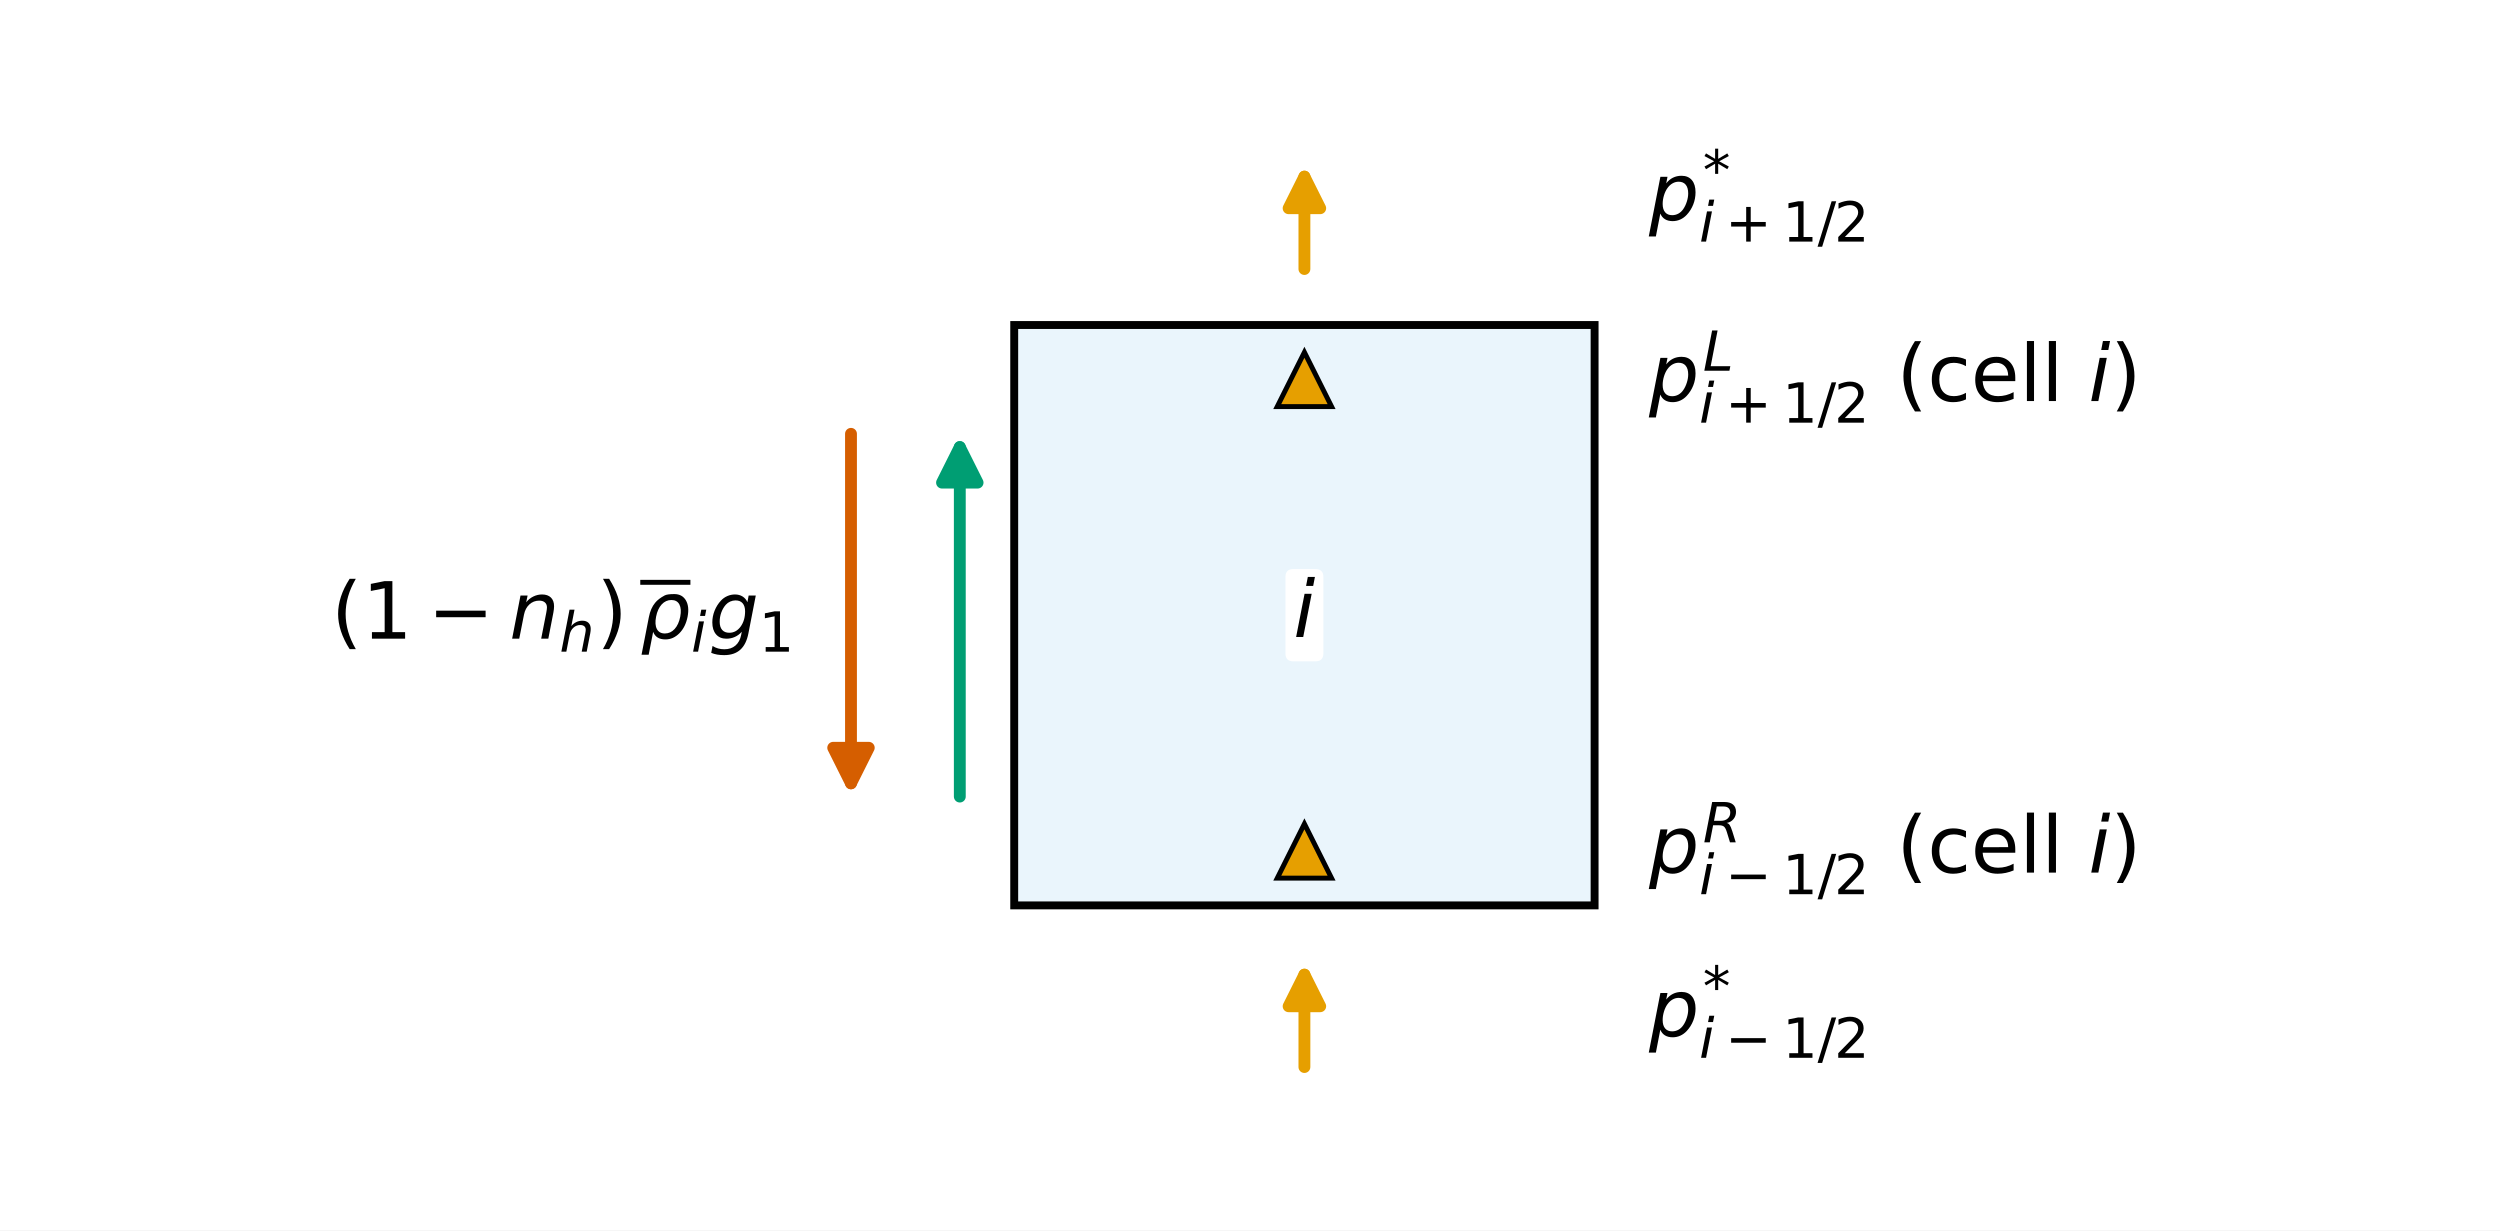
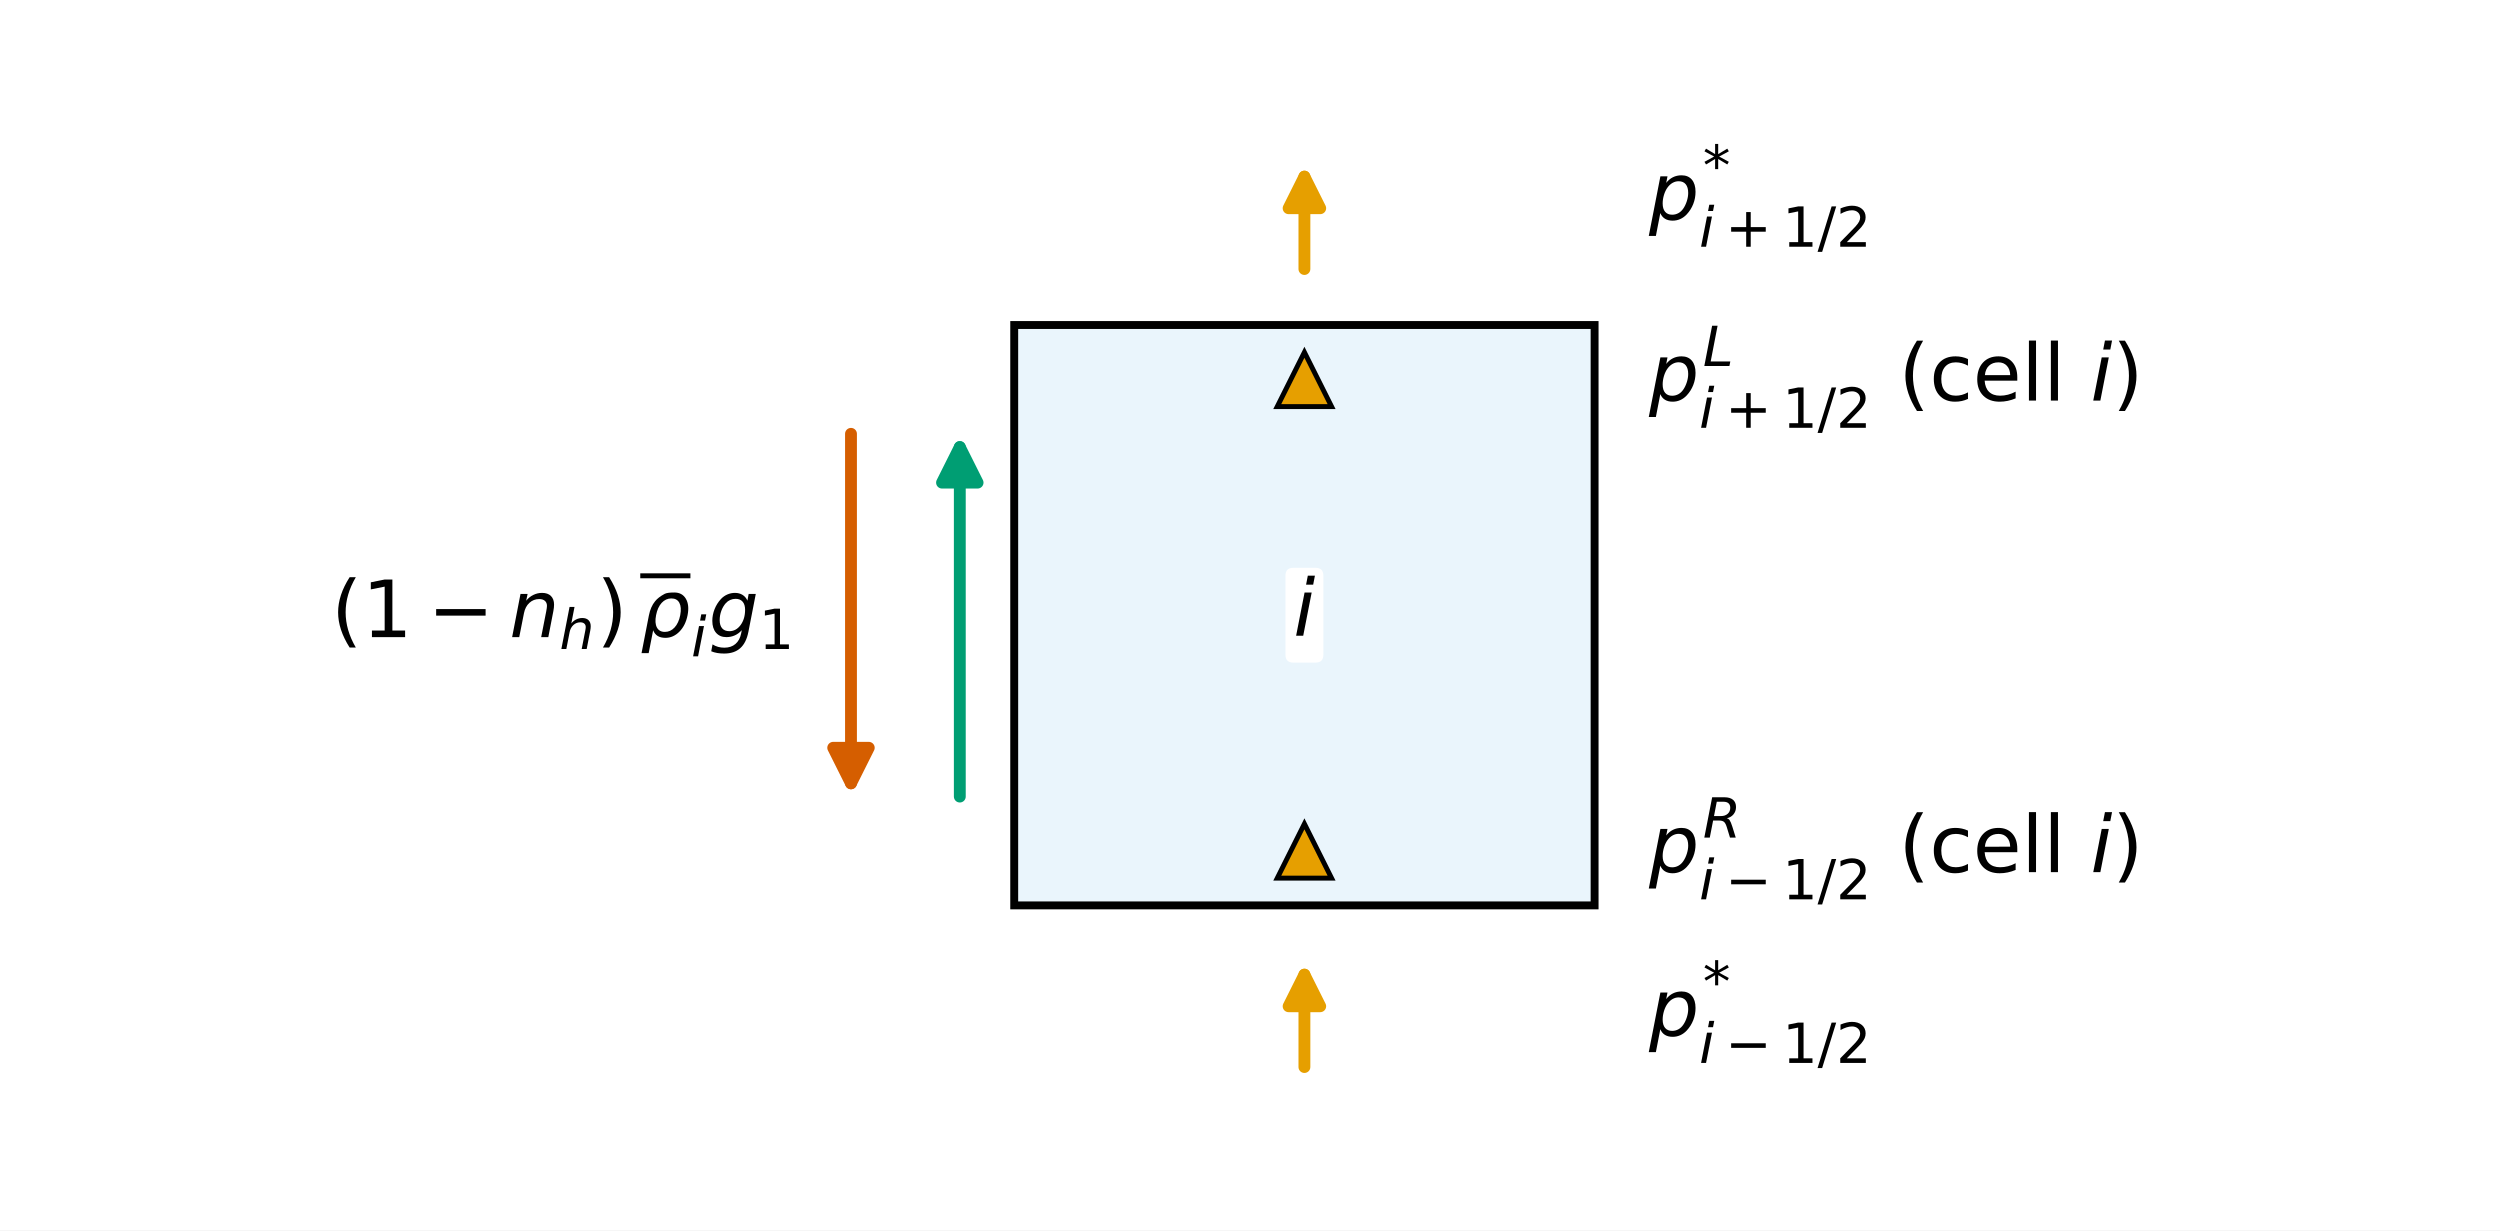
<svg xmlns="http://www.w3.org/2000/svg" xmlns:xlink="http://www.w3.org/1999/xlink" width="253.2pt" height="124.615pt" viewBox="0 0 253.2 124.615" version="1.1">
  <defs>
    <style type="text/css">*{stroke-linejoin: round; stroke-linecap: butt}</style>
  </defs>
  <g id="figure_1">
    <g id="patch_1">
      <path d="M 0 124.615  L 253.2 124.615  L 253.2 -0  L 0 -0  z " style="fill: #ffffff" />
    </g>
    <g id="axes_1">
      <g id="patch_2">
        <path d="M 102.72 91.698  L 161.501 91.698  L 161.501 32.917  L 102.72 32.917  z " clip-path="url(#p31330ba4d4)" style="fill: #eaf5fc; stroke: #000000; stroke-width: 0.8; stroke-linejoin: miter" />
      </g>
      <g id="text_1">
        <g id="patch_3">
-           <path d="M 130.991 66.979  L 133.231 66.979  Q 134.031 66.979 134.031 66.179  L 134.031 58.436  Q 134.031 57.636 133.231 57.636  L 130.991 57.636  Q 130.191 57.636 130.191 58.436  L 130.191 66.179  Q 130.191 66.979 130.991 66.979  z " style="fill: #ffffff" />
+           <path d="M 130.991 67.109  L 133.231 67.109  Q 134.031 67.109 134.031 66.309  L 134.031 58.307  Q 134.031 57.507 133.231 57.507  L 130.991 57.507  Q 130.191 57.507 130.191 58.307  L 130.191 66.309  Q 130.191 67.109 130.991 67.109  z " style="fill: #ffffff" />
        </g>
-         <g transform="translate(130.9905 64.51508) scale(0.08 -0.08)">
+         <g transform="translate(130.9905 64.38664) scale(0.08 -0.08)">
          <defs>
-             <path id="DejaVuSans-Oblique-69" d="M 1172 4863  L 1747 4863  L 1606 4134  L 1031 4134  L 1172 4863  z M 909 3500  L 1484 3500  L 800 0  L 225 0  L 909 3500  z " transform="scale(0.015625)" />
+             <path id="DejaVuSans-Oblique-4c" d="M 1172 4863  L 1747 4863  L 1606 4134  L 1031 4134  L 1172 4863  z M 909 3500  L 1484 3500  L 800 0  L 225 0  L 909 3500  z " transform="scale(0.015625)" />
          </defs>
-           <use xlink:href="#DejaVuSans-Oblique-69" transform="translate(0 0.015625)" />
+           <use xlink:href="#DejaVuSans-Oblique-4c" transform="translate(0 0.015625)" />
        </g>
      </g>
      <g id="text_2">
-         <g transform="translate(167.012 40.66763) scale(0.08 -0.08)">
+         <g transform="translate(167.012 40.58763) scale(0.08 -0.08)">
          <defs>
-             <path id="DejaVuSans-Oblique-70" d="M 3175 2156  Q 3175 2616 2975 2859  Q 2775 3103 2400 3103  Q 2144 3103 1911 2972  Q 1678 2841 1497 2591  Q 1319 2344 1212 1994  Q 1106 1644 1106 1300  Q 1106 863 1306 627  Q 1506 391 1875 391  Q 2147 391 2380 519  Q 2613 647 2778 891  Q 2956 1147 3065 1494  Q 3175 1841 3175 2156  z M 1394 2969  Q 1625 3272 1939 3428  Q 2253 3584 2638 3584  Q 3175 3584 3472 3232  Q 3769 2881 3769 2247  Q 3769 1728 3584 1258  Q 3400 788 3053 416  Q 2822 169 2531 39  Q 2241 -91 1919 -91  Q 1547 -91 1294 64  Q 1041 219 916 525  L 556 -1331  L -19 -1331  L 922 3500  L 1497 3500  L 1394 2969  z " transform="scale(0.015625)" />
-             <path id="DejaVuSans-Oblique-4c" d="M 1075 4666  L 1709 4666  L 909 525  L 3181 525  L 3078 0  L 172 0  L 1075 4666  z " transform="scale(0.015625)" />
-             <path id="DejaVuSans-2b" d="M 2944 4013  L 2944 2272  L 4684 2272  L 4684 1741  L 2944 1741  L 2944 0  L 2419 0  L 2419 1741  L 678 1741  L 678 2272  L 2419 2272  L 2419 4013  L 2944 4013  z " transform="scale(0.015625)" />
-             <path id="DejaVuSans-31" d="M 794 531  L 1825 531  L 1825 4091  L 703 3866  L 703 4441  L 1819 4666  L 2450 4666  L 2450 531  L 3481 531  L 3481 0  L 794 0  L 794 531  z " transform="scale(0.015625)" />
-             <path id="DejaVuSans-2f" d="M 1625 4666  L 2156 4666  L 531 -594  L 0 -594  L 1625 4666  z " transform="scale(0.015625)" />
-             <path id="DejaVuSans-32" d="M 1228 531  L 3431 531  L 3431 0  L 469 0  L 469 531  Q 828 903 1448 1529  Q 2069 2156 2228 2338  Q 2531 2678 2651 2914  Q 2772 3150 2772 3378  Q 2772 3750 2511 3984  Q 2250 4219 1831 4219  Q 1534 4219 1204 4116  Q 875 4013 500 3803  L 500 4441  Q 881 4594 1212 4672  Q 1544 4750 1819 4750  Q 2544 4750 2975 4387  Q 3406 4025 3406 3419  Q 3406 3131 3298 2873  Q 3191 2616 2906 2266  Q 2828 2175 2409 1742  Q 1991 1309 1228 531  z " transform="scale(0.015625)" />
-             <path id="DejaVuSans-20" transform="scale(0.015625)" />
-             <path id="DejaVuSans-28" d="M 1984 4856  Q 1566 4138 1362 3434  Q 1159 2731 1159 2009  Q 1159 1288 1364 580  Q 1569 -128 1984 -844  L 1484 -844  Q 1016 -109 783 600  Q 550 1309 550 2009  Q 550 2706 781 3412  Q 1013 4119 1484 4856  L 1984 4856  z " transform="scale(0.015625)" />
-             <path id="DejaVuSans-63" d="M 3122 3366  L 3122 2828  Q 2878 2963 2633 3030  Q 2388 3097 2138 3097  Q 1578 3097 1268 2742  Q 959 2388 959 1747  Q 959 1106 1268 751  Q 1578 397 2138 397  Q 2388 397 2633 464  Q 2878 531 3122 666  L 3122 134  Q 2881 22 2623 -34  Q 2366 -91 2075 -91  Q 1284 -91 818 406  Q 353 903 353 1747  Q 353 2603 823 3093  Q 1294 3584 2113 3584  Q 2378 3584 2631 3529  Q 2884 3475 3122 3366  z " transform="scale(0.015625)" />
-             <path id="DejaVuSans-65" d="M 3597 1894  L 3597 1613  L 953 1613  Q 991 1019 1311 708  Q 1631 397 2203 397  Q 2534 397 2845 478  Q 3156 559 3463 722  L 3463 178  Q 3153 47 2828 -22  Q 2503 -91 2169 -91  Q 1331 -91 842 396  Q 353 884 353 1716  Q 353 2575 817 3079  Q 1281 3584 2069 3584  Q 2775 3584 3186 3129  Q 3597 2675 3597 1894  z M 3022 2063  Q 3016 2534 2758 2815  Q 2500 3097 2075 3097  Q 1594 3097 1305 2825  Q 1016 2553 972 2059  L 3022 2063  z " transform="scale(0.015625)" />
-             <path id="DejaVuSans-6c" d="M 603 4863  L 1178 4863  L 1178 0  L 603 0  L 603 4863  z " transform="scale(0.015625)" />
-             <path id="DejaVuSans-29" d="M 513 4856  L 1013 4856  Q 1481 4119 1714 3412  Q 1947 2706 1947 2009  Q 1947 1309 1714 600  Q 1481 -109 1013 -844  L 513 -844  Q 928 -128 1133 580  Q 1338 1288 1338 2009  Q 1338 2731 1133 3434  Q 928 4138 513 4856  z " transform="scale(0.015625)" />
+             <path id="DejaVuSans-Oblique-53" d="M 3175 2156  Q 3175 2616 2975 2859  Q 2775 3103 2400 3103  Q 2144 3103 1911 2972  Q 1678 2841 1497 2591  Q 1319 2344 1212 1994  Q 1106 1644 1106 1300  Q 1106 863 1306 627  Q 1506 391 1875 391  Q 2147 391 2380 519  Q 2613 647 2778 891  Q 2956 1147 3065 1494  Q 3175 1841 3175 2156  z M 1394 2969  Q 1625 3272 1939 3428  Q 2253 3584 2638 3584  Q 3175 3584 3472 3232  Q 3769 2881 3769 2247  Q 3769 1728 3584 1258  Q 3400 788 3053 416  Q 2822 169 2531 39  Q 2241 -91 1919 -91  Q 1547 -91 1294 64  Q 1041 219 916 525  L 556 -1331  L -19 -1331  L 922 3500  L 1497 3500  L 1394 2969  z " transform="scale(0.015625)" />
+             <path id="DejaVuSans-Oblique-2f" d="M 1075 4666  L 1709 4666  L 909 525  L 3181 525  L 3078 0  L 172 0  L 1075 4666  z " transform="scale(0.015625)" />
+             <path id="DejaVuSans-e" d="M 2944 4013  L 2944 2272  L 4684 2272  L 4684 1741  L 2944 1741  L 2944 0  L 2419 0  L 2419 1741  L 678 1741  L 678 2272  L 2419 2272  L 2419 4013  L 2944 4013  z " transform="scale(0.015625)" />
+             <path id="DejaVuSans-14" d="M 794 531  L 1825 531  L 1825 4091  L 703 3866  L 703 4441  L 1819 4666  L 2450 4666  L 2450 531  L 3481 531  L 3481 0  L 794 0  L 794 531  z " transform="scale(0.015625)" />
+             <path id="DejaVuSans-12" d="M 1625 4666  L 2156 4666  L 531 -594  L 0 -594  L 1625 4666  z " transform="scale(0.015625)" />
+             <path id="DejaVuSans-15" d="M 1228 531  L 3431 531  L 3431 0  L 469 0  L 469 531  Q 828 903 1448 1529  Q 2069 2156 2228 2338  Q 2531 2678 2651 2914  Q 2772 3150 2772 3378  Q 2772 3750 2511 3984  Q 2250 4219 1831 4219  Q 1534 4219 1204 4116  Q 875 4013 500 3803  L 500 4441  Q 881 4594 1212 4672  Q 1544 4750 1819 4750  Q 2544 4750 2975 4387  Q 3406 4025 3406 3419  Q 3406 3131 3298 2873  Q 3191 2616 2906 2266  Q 2828 2175 2409 1742  Q 1991 1309 1228 531  z " transform="scale(0.015625)" />
+             <path id="DejaVuSans-3" transform="scale(0.015625)" />
+             <path id="DejaVuSans-b" d="M 1984 4856  Q 1566 4138 1362 3434  Q 1159 2731 1159 2009  Q 1159 1288 1364 580  Q 1569 -128 1984 -844  L 1484 -844  Q 1016 -109 783 600  Q 550 1309 550 2009  Q 550 2706 781 3412  Q 1013 4119 1484 4856  L 1984 4856  z " transform="scale(0.015625)" />
+             <path id="DejaVuSans-46" d="M 3122 3366  L 3122 2828  Q 2878 2963 2633 3030  Q 2388 3097 2138 3097  Q 1578 3097 1268 2742  Q 959 2388 959 1747  Q 959 1106 1268 751  Q 1578 397 2138 397  Q 2388 397 2633 464  Q 2878 531 3122 666  L 3122 134  Q 2881 22 2623 -34  Q 2366 -91 2075 -91  Q 1284 -91 818 406  Q 353 903 353 1747  Q 353 2603 823 3093  Q 1294 3584 2113 3584  Q 2378 3584 2631 3529  Q 2884 3475 3122 3366  z " transform="scale(0.015625)" />
+             <path id="DejaVuSans-48" d="M 3597 1894  L 3597 1613  L 953 1613  Q 991 1019 1311 708  Q 1631 397 2203 397  Q 2534 397 2845 478  Q 3156 559 3463 722  L 3463 178  Q 3153 47 2828 -22  Q 2503 -91 2169 -91  Q 1331 -91 842 396  Q 353 884 353 1716  Q 353 2575 817 3079  Q 1281 3584 2069 3584  Q 2775 3584 3186 3129  Q 3597 2675 3597 1894  z M 3022 2063  Q 3016 2534 2758 2815  Q 2500 3097 2075 3097  Q 1594 3097 1305 2825  Q 1016 2553 972 2059  L 3022 2063  z " transform="scale(0.015625)" />
+             <path id="DejaVuSans-4f" d="M 603 4863  L 1178 4863  L 1178 0  L 603 0  L 603 4863  z " transform="scale(0.015625)" />
+             <path id="DejaVuSans-c" d="M 513 4856  L 1013 4856  Q 1481 4119 1714 3412  Q 1947 2706 1947 2009  Q 1947 1309 1714 600  Q 1481 -109 1013 -844  L 513 -844  Q 928 -128 1133 580  Q 1338 1288 1338 2009  Q 1338 2731 1133 3434  Q 928 4138 513 4856  z " transform="scale(0.015625)" />
          </defs>
-           <use xlink:href="#DejaVuSans-Oblique-70" transform="translate(0 0.620313)" />
-           <use xlink:href="#DejaVuSans-Oblique-4c" transform="translate(68.12646 38.96563) scale(0.7)" />
-           <use xlink:href="#DejaVuSans-Oblique-69" transform="translate(63.47656 -26.72344) scale(0.7)" />
-           <use xlink:href="#DejaVuSans-2b" transform="translate(96.5625 -26.72344) scale(0.7)" />
-           <use xlink:href="#DejaVuSans-31" transform="translate(168.8525 -26.72344) scale(0.7)" />
-           <use xlink:href="#DejaVuSans-2f" transform="translate(213.3887 -26.72344) scale(0.7)" />
-           <use xlink:href="#DejaVuSans-32" transform="translate(234.4352 -26.72344) scale(0.7)" />
-           <use xlink:href="#DejaVuSans-20" transform="translate(281.7057 0.620313)" />
-           <use xlink:href="#DejaVuSans-28" transform="translate(313.4928 0.620313)" />
-           <use xlink:href="#DejaVuSans-63" transform="translate(352.5064 0.620313)" />
-           <use xlink:href="#DejaVuSans-65" transform="translate(407.4869 0.620313)" />
-           <use xlink:href="#DejaVuSans-6c" transform="translate(469.0104 0.620313)" />
-           <use xlink:href="#DejaVuSans-6c" transform="translate(496.7936 0.620313)" />
-           <use xlink:href="#DejaVuSans-20" transform="translate(524.5768 0.620313)" />
-           <use xlink:href="#DejaVuSans-Oblique-69" transform="translate(556.3639 0.620313)" />
-           <use xlink:href="#DejaVuSans-29" transform="translate(584.1471 0.620313)" />
+           <use xlink:href="#DejaVuSans-Oblique-53" transform="translate(0 0.215625)" />
+           <use xlink:href="#DejaVuSans-Oblique-2f" transform="translate(68.12646 43.96563) scale(0.7)" />
+           <use xlink:href="#DejaVuSans-Oblique-4c" transform="translate(63.47656 -34.22344) scale(0.7)" />
+           <use xlink:href="#DejaVuSans-e" transform="translate(96.5625 -34.22344) scale(0.7)" />
+           <use xlink:href="#DejaVuSans-14" transform="translate(168.8525 -34.22344) scale(0.7)" />
+           <use xlink:href="#DejaVuSans-12" transform="translate(213.3887 -34.22344) scale(0.7)" />
+           <use xlink:href="#DejaVuSans-15" transform="translate(236.9727 -34.22344) scale(0.7)" />
+           <use xlink:href="#DejaVuSans-3" transform="translate(284.2432 0.215625)" />
+           <use xlink:href="#DejaVuSans-b" transform="translate(316.0303 0.215625)" />
+           <use xlink:href="#DejaVuSans-46" transform="translate(355.0439 0.215625)" />
+           <use xlink:href="#DejaVuSans-48" transform="translate(410.0244 0.215625)" />
+           <use xlink:href="#DejaVuSans-4f" transform="translate(471.5479 0.215625)" />
+           <use xlink:href="#DejaVuSans-4f" transform="translate(499.3311 0.215625)" />
+           <use xlink:href="#DejaVuSans-3" transform="translate(527.1143 0.215625)" />
+           <use xlink:href="#DejaVuSans-Oblique-4c" transform="translate(558.9014 0.215625)" />
+           <use xlink:href="#DejaVuSans-c" transform="translate(586.6846 0.215625)" />
        </g>
      </g>
      <g id="text_3">
-         <g transform="translate(167.012 88.42753) scale(0.08 -0.08)">
+         <g transform="translate(167.012 88.34753) scale(0.08 -0.08)">
          <defs>
-             <path id="DejaVuSans-Oblique-52" d="M 1613 4147  L 1294 2491  L 2106 2491  Q 2584 2491 2879 2755  Q 3175 3019 3175 3444  Q 3175 3784 2976 3965  Q 2778 4147 2406 4147  L 1613 4147  z M 2772 2241  Q 2972 2194 3105 2009  Q 3238 1825 3413 1275  L 3809 0  L 3144 0  L 2778 1197  Q 2638 1659 2453 1815  Q 2269 1972 1888 1972  L 1191 1972  L 806 0  L 172 0  L 1081 4666  L 2503 4666  Q 3150 4666 3495 4373  Q 3841 4081 3841 3531  Q 3841 3044 3547 2687  Q 3253 2331 2772 2241  z " transform="scale(0.015625)" />
-             <path id="DejaVuSans-2212" d="M 678 2272  L 4684 2272  L 4684 1741  L 678 1741  L 678 2272  z " transform="scale(0.015625)" />
+             <path id="DejaVuSans-Oblique-35" d="M 1613 4147  L 1294 2491  L 2106 2491  Q 2584 2491 2879 2755  Q 3175 3019 3175 3444  Q 3175 3784 2976 3965  Q 2778 4147 2406 4147  L 1613 4147  z M 2772 2241  Q 2972 2194 3105 2009  Q 3238 1825 3413 1275  L 3809 0  L 3144 0  L 2778 1197  Q 2638 1659 2453 1815  Q 2269 1972 1888 1972  L 1191 1972  L 806 0  L 172 0  L 1081 4666  L 2503 4666  Q 3150 4666 3495 4373  Q 3841 4081 3841 3531  Q 3841 3044 3547 2687  Q 3253 2331 2772 2241  z " transform="scale(0.015625)" />
+             <path id="DejaVuSans-c9c" d="M 678 2272  L 4684 2272  L 4684 1741  L 678 1741  L 678 2272  z " transform="scale(0.015625)" />
          </defs>
-           <use xlink:href="#DejaVuSans-Oblique-70" transform="translate(0 0.620313)" />
-           <use xlink:href="#DejaVuSans-Oblique-52" transform="translate(68.12646 38.96563) scale(0.7)" />
-           <use xlink:href="#DejaVuSans-Oblique-69" transform="translate(63.47656 -26.72344) scale(0.7)" />
-           <use xlink:href="#DejaVuSans-2212" transform="translate(96.5625 -26.72344) scale(0.7)" />
-           <use xlink:href="#DejaVuSans-31" transform="translate(168.8525 -26.72344) scale(0.7)" />
-           <use xlink:href="#DejaVuSans-2f" transform="translate(213.3887 -26.72344) scale(0.7)" />
-           <use xlink:href="#DejaVuSans-32" transform="translate(234.4352 -26.72344) scale(0.7)" />
-           <use xlink:href="#DejaVuSans-20" transform="translate(281.7057 0.620313)" />
-           <use xlink:href="#DejaVuSans-28" transform="translate(313.4928 0.620313)" />
-           <use xlink:href="#DejaVuSans-63" transform="translate(352.5064 0.620313)" />
-           <use xlink:href="#DejaVuSans-65" transform="translate(407.4869 0.620313)" />
-           <use xlink:href="#DejaVuSans-6c" transform="translate(469.0104 0.620313)" />
-           <use xlink:href="#DejaVuSans-6c" transform="translate(496.7936 0.620313)" />
-           <use xlink:href="#DejaVuSans-20" transform="translate(524.5768 0.620313)" />
-           <use xlink:href="#DejaVuSans-Oblique-69" transform="translate(556.3639 0.620313)" />
-           <use xlink:href="#DejaVuSans-29" transform="translate(584.1471 0.620313)" />
+           <use xlink:href="#DejaVuSans-Oblique-53" transform="translate(0 0.215625)" />
+           <use xlink:href="#DejaVuSans-Oblique-35" transform="translate(68.12646 43.96563) scale(0.7)" />
+           <use xlink:href="#DejaVuSans-Oblique-4c" transform="translate(63.47656 -34.22344) scale(0.7)" />
+           <use xlink:href="#DejaVuSans-c9c" transform="translate(96.5625 -34.22344) scale(0.7)" />
+           <use xlink:href="#DejaVuSans-14" transform="translate(168.8525 -34.22344) scale(0.7)" />
+           <use xlink:href="#DejaVuSans-12" transform="translate(213.3887 -34.22344) scale(0.7)" />
+           <use xlink:href="#DejaVuSans-15" transform="translate(236.9727 -34.22344) scale(0.7)" />
+           <use xlink:href="#DejaVuSans-3" transform="translate(284.2432 0.215625)" />
+           <use xlink:href="#DejaVuSans-b" transform="translate(316.0303 0.215625)" />
+           <use xlink:href="#DejaVuSans-46" transform="translate(355.0439 0.215625)" />
+           <use xlink:href="#DejaVuSans-48" transform="translate(410.0244 0.215625)" />
+           <use xlink:href="#DejaVuSans-4f" transform="translate(471.5479 0.215625)" />
+           <use xlink:href="#DejaVuSans-4f" transform="translate(499.3311 0.215625)" />
+           <use xlink:href="#DejaVuSans-3" transform="translate(527.1143 0.215625)" />
+           <use xlink:href="#DejaVuSans-Oblique-4c" transform="translate(558.9014 0.215625)" />
+           <use xlink:href="#DejaVuSans-c" transform="translate(586.6846 0.215625)" />
        </g>
      </g>
      <g id="text_4">
-         <g transform="translate(167.012 22.33844) scale(0.08 -0.08)">
+         <g transform="translate(167.012 22.25844) scale(0.08 -0.08)">
          <defs>
-             <path id="DejaVuSans-2a" d="M 3009 3897  L 1888 3291  L 3009 2681  L 2828 2375  L 1778 3009  L 1778 1831  L 1422 1831  L 1422 3009  L 372 2375  L 191 2681  L 1313 3291  L 191 3897  L 372 4206  L 1422 3572  L 1422 4750  L 1778 4750  L 1778 3572  L 2828 4206  L 3009 3897  z " transform="scale(0.015625)" />
+             <path id="DejaVuSans-d" d="M 3009 3897  L 1888 3291  L 3009 2681  L 2828 2375  L 1778 3009  L 1778 1831  L 1422 1831  L 1422 3009  L 372 2375  L 191 2681  L 1313 3291  L 191 3897  L 372 4206  L 1422 3572  L 1422 4750  L 1778 4750  L 1778 3572  L 2828 4206  L 3009 3897  z " transform="scale(0.015625)" />
          </defs>
-           <use xlink:href="#DejaVuSans-Oblique-70" transform="translate(0 0.701562)" />
-           <use xlink:href="#DejaVuSans-2a" transform="translate(68.12646 39.04688) scale(0.7)" />
-           <use xlink:href="#DejaVuSans-Oblique-69" transform="translate(63.47656 -26.64219) scale(0.7)" />
-           <use xlink:href="#DejaVuSans-2b" transform="translate(96.5625 -26.64219) scale(0.7)" />
-           <use xlink:href="#DejaVuSans-31" transform="translate(168.8525 -26.64219) scale(0.7)" />
-           <use xlink:href="#DejaVuSans-2f" transform="translate(213.3887 -26.64219) scale(0.7)" />
-           <use xlink:href="#DejaVuSans-32" transform="translate(234.4352 -26.64219) scale(0.7)" />
+           <use xlink:href="#DejaVuSans-Oblique-53" transform="translate(0 0.296875)" />
+           <use xlink:href="#DejaVuSans-d" transform="translate(68.12646 44.04688) scale(0.7)" />
+           <use xlink:href="#DejaVuSans-Oblique-4c" transform="translate(63.47656 -34.14219) scale(0.7)" />
+           <use xlink:href="#DejaVuSans-e" transform="translate(96.5625 -34.14219) scale(0.7)" />
+           <use xlink:href="#DejaVuSans-14" transform="translate(168.8525 -34.14219) scale(0.7)" />
+           <use xlink:href="#DejaVuSans-12" transform="translate(213.3887 -34.14219) scale(0.7)" />
+           <use xlink:href="#DejaVuSans-15" transform="translate(236.9727 -34.14219) scale(0.7)" />
        </g>
      </g>
      <g id="text_5">
-         <g transform="translate(167.012 104.9998) scale(0.08 -0.08)">
-           <use xlink:href="#DejaVuSans-Oblique-70" transform="translate(0 0.701562)" />
-           <use xlink:href="#DejaVuSans-2a" transform="translate(68.12646 39.04688) scale(0.7)" />
-           <use xlink:href="#DejaVuSans-Oblique-69" transform="translate(63.47656 -26.64219) scale(0.7)" />
-           <use xlink:href="#DejaVuSans-2212" transform="translate(96.5625 -26.64219) scale(0.7)" />
-           <use xlink:href="#DejaVuSans-31" transform="translate(168.8525 -26.64219) scale(0.7)" />
-           <use xlink:href="#DejaVuSans-2f" transform="translate(213.3887 -26.64219) scale(0.7)" />
-           <use xlink:href="#DejaVuSans-32" transform="translate(234.4352 -26.64219) scale(0.7)" />
+         <g transform="translate(167.012 104.9198) scale(0.08 -0.08)">
+           <use xlink:href="#DejaVuSans-Oblique-53" transform="translate(0 0.296875)" />
+           <use xlink:href="#DejaVuSans-d" transform="translate(68.12646 44.04688) scale(0.7)" />
+           <use xlink:href="#DejaVuSans-Oblique-4c" transform="translate(63.47656 -34.14219) scale(0.7)" />
+           <use xlink:href="#DejaVuSans-c9c" transform="translate(96.5625 -34.14219) scale(0.7)" />
+           <use xlink:href="#DejaVuSans-14" transform="translate(168.8525 -34.14219) scale(0.7)" />
+           <use xlink:href="#DejaVuSans-12" transform="translate(213.3887 -34.14219) scale(0.7)" />
+           <use xlink:href="#DejaVuSans-15" transform="translate(236.9727 -34.14219) scale(0.7)" />
        </g>
      </g>
      <g id="text_6">
-         <g transform="translate(33.55678 64.70758) scale(0.08 -0.08)">
+         <g transform="translate(33.55678 64.54758) scale(0.08 -0.08)">
          <defs>
-             <path id="DejaVuSans-Oblique-6e" d="M 3566 2113  L 3156 0  L 2578 0  L 2988 2091  Q 3016 2238 3031 2350  Q 3047 2463 3047 2528  Q 3047 2791 2881 2937  Q 2716 3084 2419 3084  Q 1956 3084 1622 2776  Q 1288 2469 1184 1941  L 800 0  L 225 0  L 903 3500  L 1478 3500  L 1363 2950  Q 1603 3253 1940 3418  Q 2278 3584 2650 3584  Q 3113 3584 3367 3334  Q 3622 3084 3622 2631  Q 3622 2519 3608 2391  Q 3594 2263 3566 2113  z " transform="scale(0.015625)" />
-             <path id="DejaVuSans-Oblique-68" d="M 3566 2113  L 3156 0  L 2578 0  L 2988 2091  Q 3016 2238 3031 2350  Q 3047 2463 3047 2528  Q 3047 2791 2881 2937  Q 2716 3084 2419 3084  Q 1956 3084 1617 2771  Q 1278 2459 1178 1941  L 800 0  L 225 0  L 1172 4863  L 1747 4863  L 1375 2950  Q 1594 3244 1934 3414  Q 2275 3584 2650 3584  Q 3113 3584 3367 3334  Q 3622 3084 3622 2631  Q 3622 2519 3608 2391  Q 3594 2263 3566 2113  z " transform="scale(0.015625)" />
-             <path id="DejaVuSans-Oblique-3c1" d="M 1203 2875  Q 1453 3194 1981 3475  Q 2188 3584 2756 3584  Q 3394 3584 3694 3078  Q 3994 2572 3834 1747  Q 3672 922 3175 415  Q 2678 -91 2041 -91  Q 1656 -91 1409 63  Q 1163 213 1044 525  L 681 -1331  L 103 -1331  L 697 1716  Q 838 2438 1203 2875  z M 3238 1747  Q 3359 2381 3169 2744  Q 2978 3103 2522 3103  Q 2066 3103 1734 2744  Q 1403 2381 1281 1747  Q 1156 1113 1347 750  Q 1538 391 1994 391  Q 2450 391 2781 750  Q 3113 1113 3238 1747  z " transform="scale(0.015625)" />
-             <path id="DejaVuSans-Oblique-67" d="M 3816 3500  L 3219 434  Q 3047 -456 2561 -893  Q 2075 -1331 1253 -1331  Q 950 -1331 690 -1286  Q 431 -1241 206 -1147  L 313 -588  Q 525 -725 762 -790  Q 1000 -856 1269 -856  Q 1816 -856 2167 -557  Q 2519 -259 2631 300  L 2681 563  Q 2441 288 2122 144  Q 1803 0 1434 0  Q 903 0 598 351  Q 294 703 294 1319  Q 294 1803 478 2267  Q 663 2731 997 3091  Q 1219 3328 1514 3456  Q 1809 3584 2131 3584  Q 2484 3584 2746 3420  Q 3009 3256 3138 2956  L 3238 3500  L 3816 3500  z M 2950 2216  Q 2950 2641 2750 2872  Q 2550 3103 2181 3103  Q 1953 3103 1747 3012  Q 1541 2922 1394 2759  Q 1156 2491 1023 2127  Q 891 1763 891 1375  Q 891 944 1092 712  Q 1294 481 1672 481  Q 2219 481 2584 976  Q 2950 1472 2950 2216  z " transform="scale(0.015625)" />
+             <path id="DejaVuSans-Oblique-51" d="M 3566 2113  L 3156 0  L 2578 0  L 2988 2091  Q 3016 2238 3031 2350  Q 3047 2463 3047 2528  Q 3047 2791 2881 2937  Q 2716 3084 2419 3084  Q 1956 3084 1622 2776  Q 1288 2469 1184 1941  L 800 0  L 225 0  L 903 3500  L 1478 3500  L 1363 2950  Q 1603 3253 1940 3418  Q 2278 3584 2650 3584  Q 3113 3584 3367 3334  Q 3622 3084 3622 2631  Q 3622 2519 3608 2391  Q 3594 2263 3566 2113  z " transform="scale(0.015625)" />
+             <path id="DejaVuSans-Oblique-4b" d="M 3566 2113  L 3156 0  L 2578 0  L 2988 2091  Q 3016 2238 3031 2350  Q 3047 2463 3047 2528  Q 3047 2791 2881 2937  Q 2716 3084 2419 3084  Q 1956 3084 1617 2771  Q 1278 2459 1178 1941  L 800 0  L 225 0  L 1172 4863  L 1747 4863  L 1375 2950  Q 1594 3244 1934 3414  Q 2275 3584 2650 3584  Q 3113 3584 3367 3334  Q 3622 3084 3622 2631  Q 3622 2519 3608 2391  Q 3594 2263 3566 2113  z " transform="scale(0.015625)" />
+             <path id="DejaVuSans-Oblique-355" d="M 1203 2875  Q 1453 3194 1981 3475  Q 2188 3584 2756 3584  Q 3394 3584 3694 3078  Q 3994 2572 3834 1747  Q 3672 922 3175 415  Q 2678 -91 2041 -91  Q 1656 -91 1409 63  Q 1163 213 1044 525  L 681 -1331  L 103 -1331  L 697 1716  Q 838 2438 1203 2875  z M 3238 1747  Q 3359 2381 3169 2744  Q 2978 3103 2522 3103  Q 2066 3103 1734 2744  Q 1403 2381 1281 1747  Q 1156 1113 1347 750  Q 1538 391 1994 391  Q 2450 391 2781 750  Q 3113 1113 3238 1747  z " transform="scale(0.015625)" />
+             <path id="DejaVuSans-Oblique-4a" d="M 3816 3500  L 3219 434  Q 3047 -456 2561 -893  Q 2075 -1331 1253 -1331  Q 950 -1331 690 -1286  Q 431 -1241 206 -1147  L 313 -588  Q 525 -725 762 -790  Q 1000 -856 1269 -856  Q 1816 -856 2167 -557  Q 2519 -259 2631 300  L 2681 563  Q 2441 288 2122 144  Q 1803 0 1434 0  Q 903 0 598 351  Q 294 703 294 1319  Q 294 1803 478 2267  Q 663 2731 997 3091  Q 1219 3328 1514 3456  Q 1809 3584 2131 3584  Q 2484 3584 2746 3420  Q 3009 3256 3138 2956  L 3238 3500  L 3816 3500  z M 2950 2216  Q 2950 2641 2750 2872  Q 2550 3103 2181 3103  Q 1953 3103 1747 3012  Q 1541 2922 1394 2759  Q 1156 2491 1023 2127  Q 891 1763 891 1375  Q 891 944 1092 712  Q 1294 481 1672 481  Q 2219 481 2584 976  Q 2950 1472 2950 2216  z " transform="scale(0.015625)" />
          </defs>
-           <use xlink:href="#DejaVuSans-28" transform="translate(0 0.25)" />
-           <use xlink:href="#DejaVuSans-31" transform="translate(39.01367 0.25)" />
-           <use xlink:href="#DejaVuSans-2212" transform="translate(122.1191 0.25)" />
-           <use xlink:href="#DejaVuSans-Oblique-6e" transform="translate(225.3906 0.25)" />
-           <use xlink:href="#DejaVuSans-Oblique-68" transform="translate(288.7695 -16.15625) scale(0.7)" />
-           <use xlink:href="#DejaVuSans-29" transform="translate(335.8691 0.25)" />
-           <use xlink:href="#DejaVuSans-Oblique-3c1" transform="translate(391.1185 0.75)" />
-           <use xlink:href="#DejaVuSans-Oblique-69" transform="translate(455.5521 -16.15625) scale(0.7)" />
-           <use xlink:href="#DejaVuSans-Oblique-67" transform="translate(477.7347 0.25)" />
-           <use xlink:href="#DejaVuSans-31" transform="translate(541.2113 -16.15625) scale(0.7)" />
-           <path d="M 391.118 68.5  L 391.118 74.75  L 454.595 74.75  L 454.595 68.5  L 391.118 68.5  z " />
+           <use xlink:href="#DejaVuSans-b" transform="translate(0 0.25)" />
+           <use xlink:href="#DejaVuSans-14" transform="translate(39.01367 0.25)" />
+           <use xlink:href="#DejaVuSans-c9c" transform="translate(122.1191 0.25)" />
+           <use xlink:href="#DejaVuSans-Oblique-51" transform="translate(225.3906 0.25)" />
+           <use xlink:href="#DejaVuSans-Oblique-4b" transform="translate(288.7695 -14.74995) scale(0.7)" />
+           <use xlink:href="#DejaVuSans-c" transform="translate(335.8691 0.25)" />
+           <use xlink:href="#DejaVuSans-Oblique-355" transform="translate(391.1185 0.75)" />
+           <use xlink:href="#DejaVuSans-Oblique-4c" transform="translate(455.5521 -24.04688) scale(0.7)" />
+           <use xlink:href="#DejaVuSans-Oblique-4a" transform="translate(477.7347 0.25)" />
+           <use xlink:href="#DejaVuSans-14" transform="translate(541.2113 -14.74995) scale(0.7)" />
+           <path d="M 391.118 74.75  L 391.118 81  L 454.595 81  L 454.595 74.75  L 391.118 74.75  z " />
        </g>
      </g>
      <g id="line2d_1">
        <defs>
          <path id="m4af3dbd74f" d="M 0 -2.75  L -2.75 2.75  L 2.75 2.75  z " style="stroke: #000000; stroke-width: 0.5; stroke-linejoin: miter" />
        </defs>
        <g clip-path="url(#p31330ba4d4)">
          <use xlink:href="#m4af3dbd74f" x="132.111" y="38.428" style="fill: #e69f00; stroke: #000000; stroke-width: 0.5; stroke-linejoin: miter" />
        </g>
      </g>
      <g id="line2d_2">
        <g clip-path="url(#p31330ba4d4)">
          <use xlink:href="#m4af3dbd74f" x="132.111" y="86.188" style="fill: #e69f00; stroke: #000000; stroke-width: 0.5; stroke-linejoin: miter" />
        </g>
      </g>
      <g id="patch_4">
        <path d="M 132.111 27.245  Q 132.111 21.896 132.111 17.889  " clip-path="url(#p31330ba4d4)" style="fill: none; stroke: #e69f00; stroke-width: 1.2; stroke-linecap: round" />
        <path d="M 130.511 21.089  L 132.111 17.889  L 133.711 21.089  z " clip-path="url(#p31330ba4d4)" style="fill: #e69f00; stroke: #e69f00; stroke-width: 1.2; stroke-linecap: round" />
      </g>
      <g id="patch_5">
        <path d="M 132.111 108.069  Q 132.111 102.72 132.111 98.713  " clip-path="url(#p31330ba4d4)" style="fill: none; stroke: #e69f00; stroke-width: 1.2; stroke-linecap: round" />
        <path d="M 130.511 101.913  L 132.111 98.713  L 133.711 101.913  z " clip-path="url(#p31330ba4d4)" style="fill: #e69f00; stroke: #e69f00; stroke-width: 1.2; stroke-linecap: round" />
      </g>
      <g id="patch_6">
        <path d="M 86.188 43.938  Q 86.188 62.308 86.188 79.335  " clip-path="url(#p31330ba4d4)" style="fill: none; stroke: #d55e00; stroke-width: 1.2; stroke-linecap: round" />
        <path d="M 87.988 75.735  L 86.188 79.335  L 84.388 75.735  z " clip-path="url(#p31330ba4d4)" style="fill: #d55e00; stroke: #d55e00; stroke-width: 1.2; stroke-linecap: round" />
      </g>
      <g id="patch_7">
        <path d="M 97.209 80.677  Q 97.209 62.308 97.209 45.28  " clip-path="url(#p31330ba4d4)" style="fill: none; stroke: #009e73; stroke-width: 1.2; stroke-linecap: round" />
        <path d="M 95.409 48.88  L 97.209 45.28  L 99.009 48.88  z " clip-path="url(#p31330ba4d4)" style="fill: #009e73; stroke: #009e73; stroke-width: 1.2; stroke-linecap: round" />
      </g>
    </g>
  </g>
  <defs>
    <clipPath id="p31330ba4d4">
      <rect x="7.2" y="7.2" width="238.8" height="110.215" />
    </clipPath>
  </defs>
</svg>
